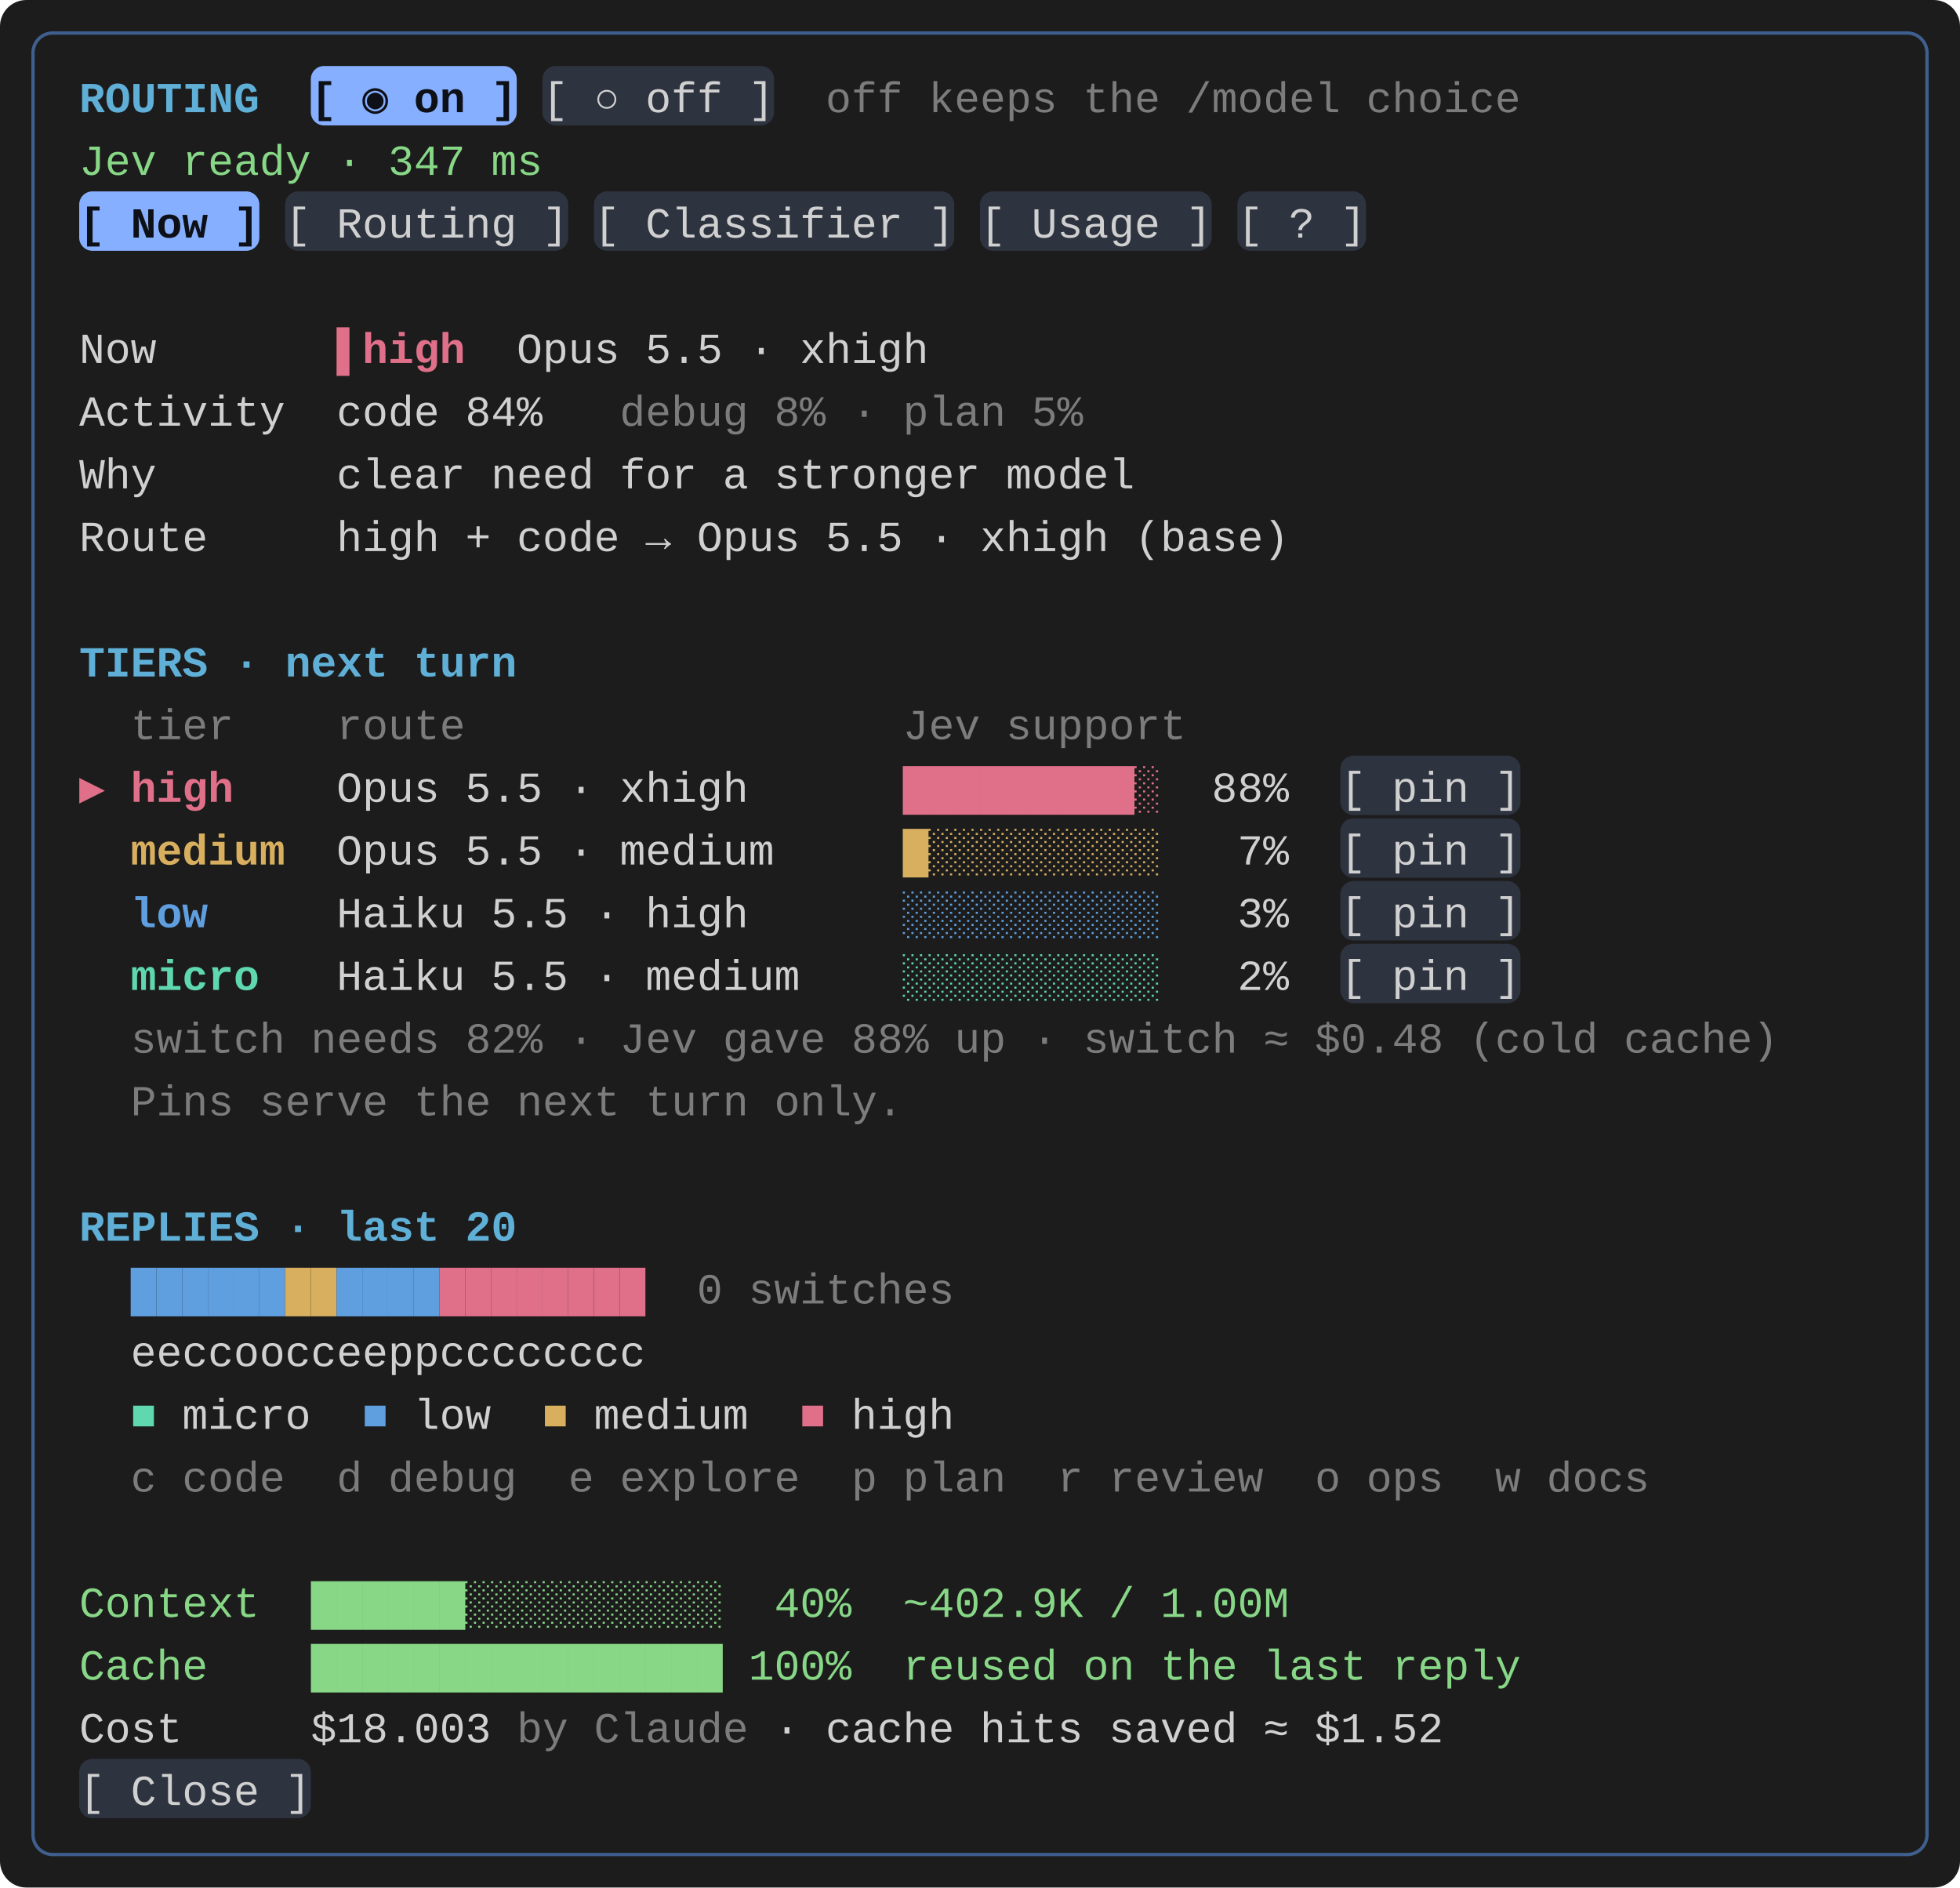
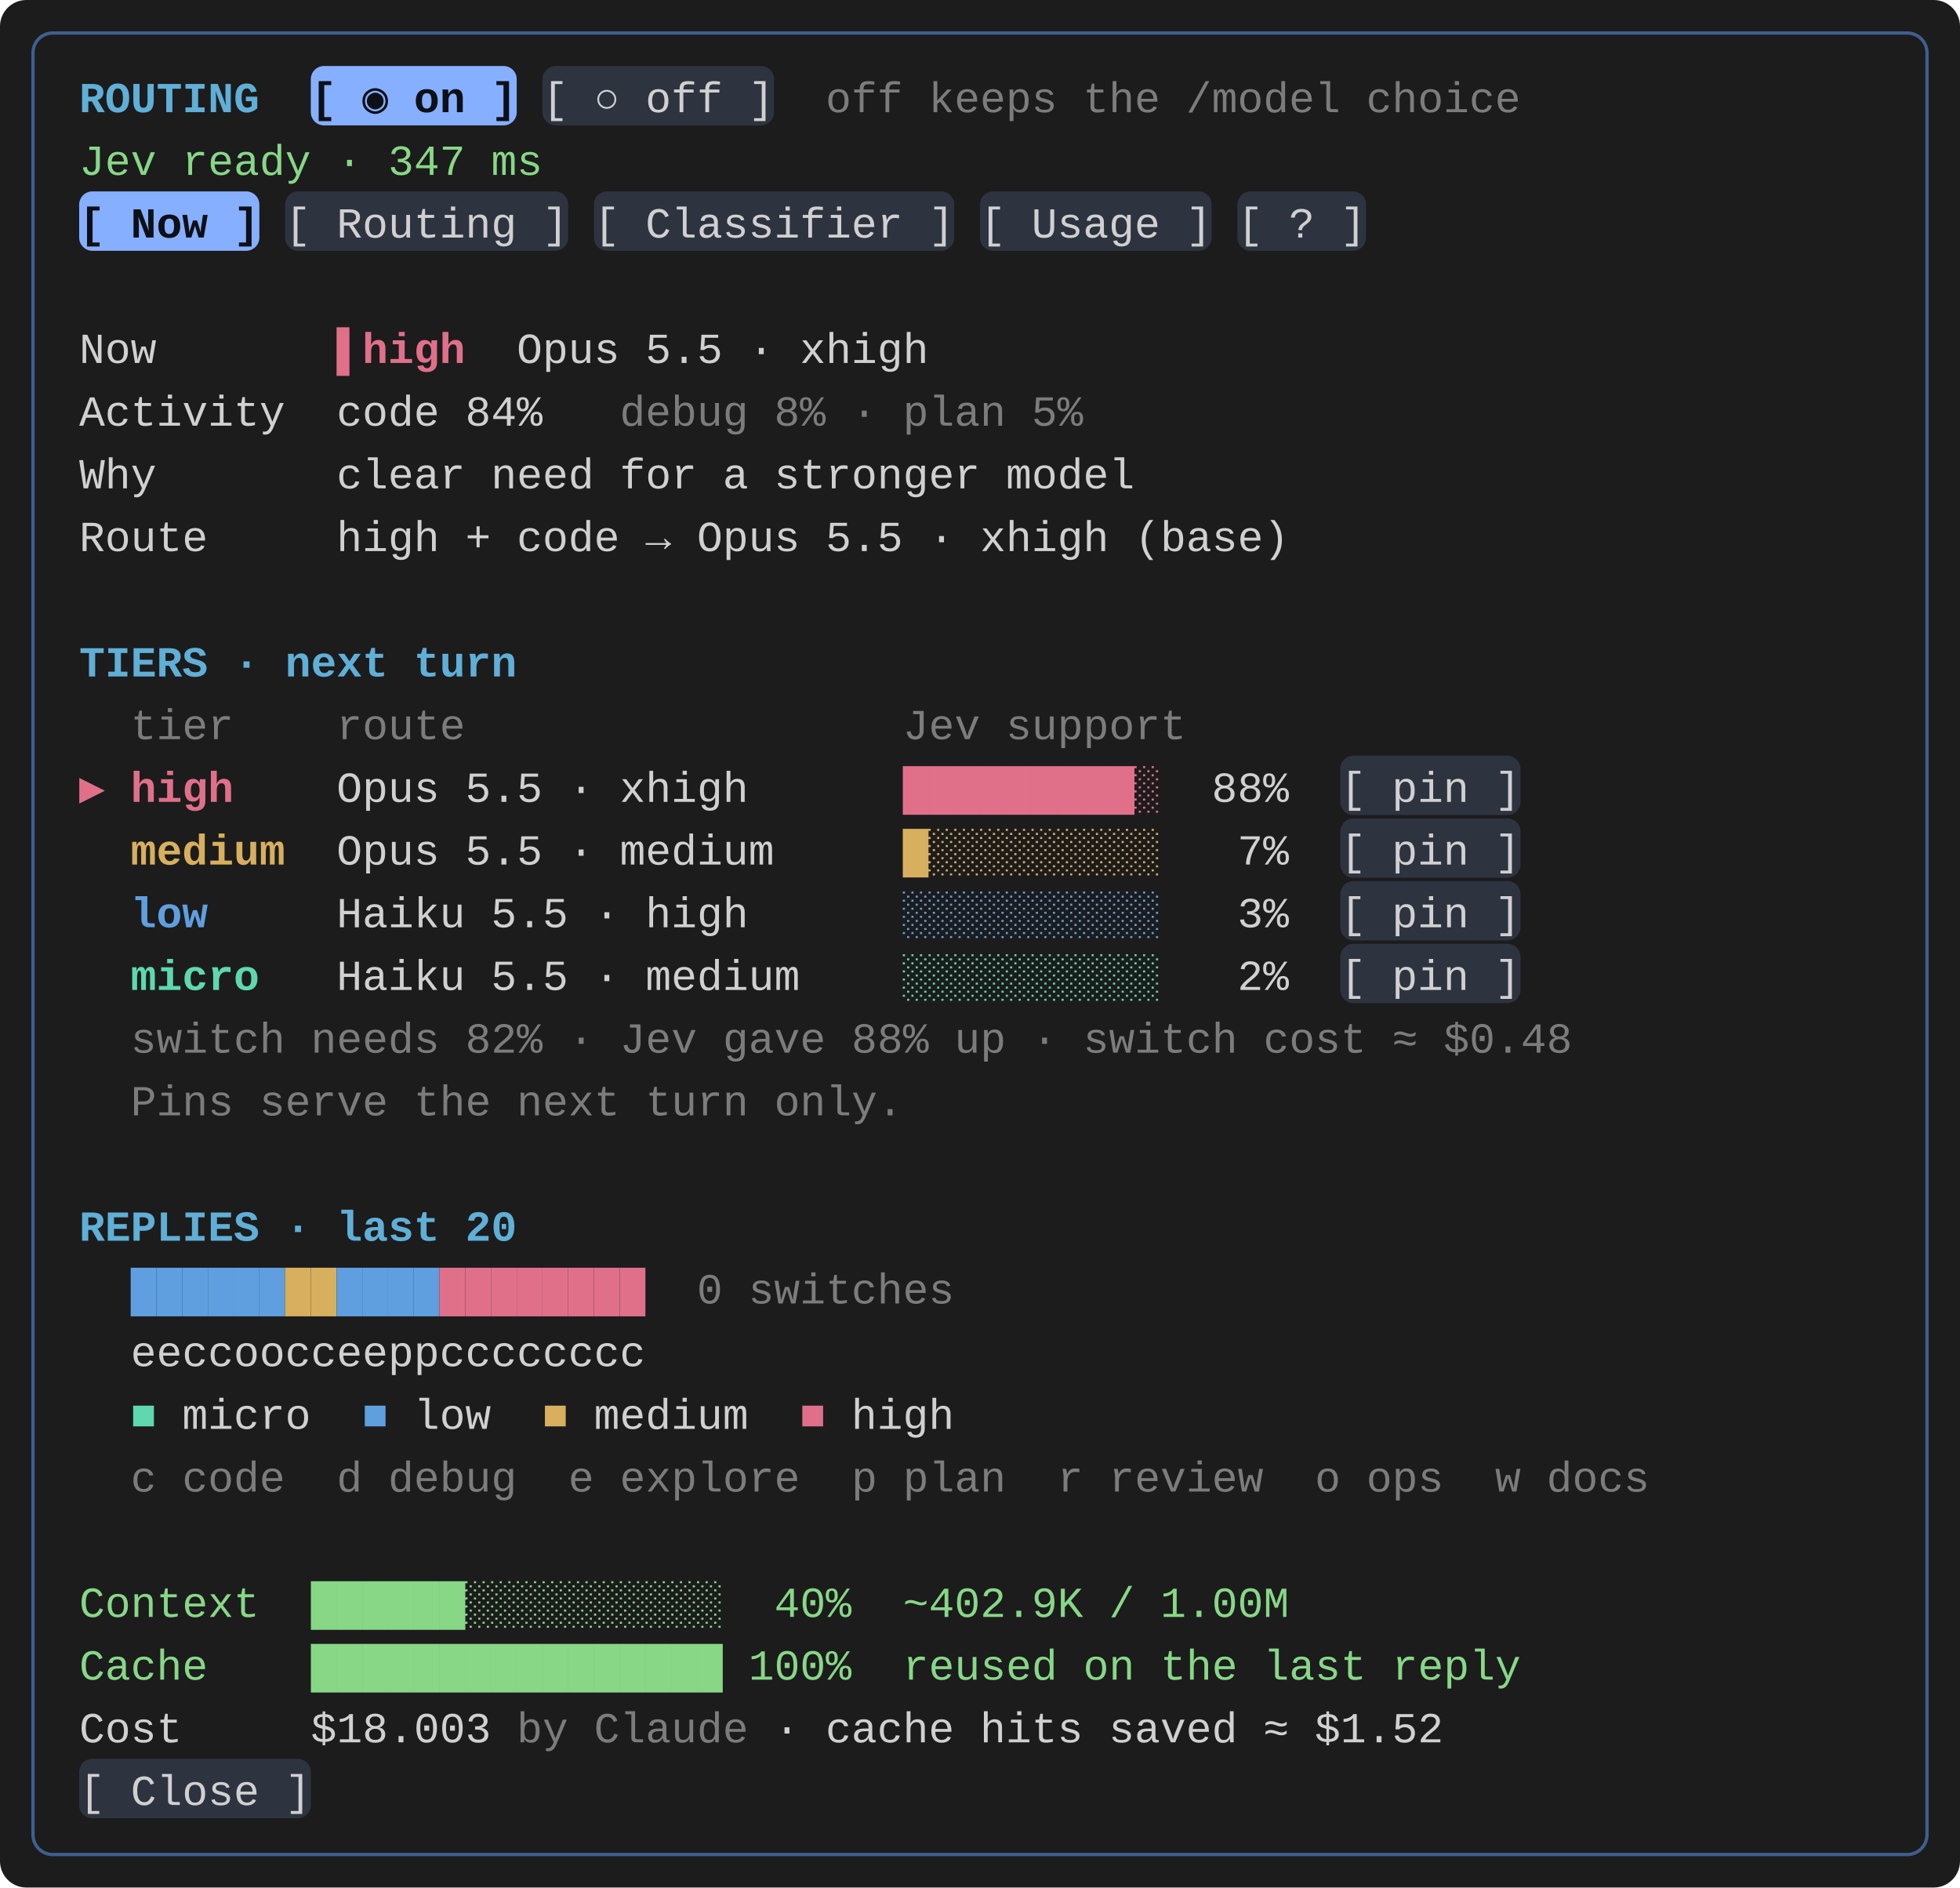
<svg xmlns="http://www.w3.org/2000/svg" viewBox="0 0 594 572" role="img" aria-labelledby="title desc">
  <style>
    text { font-family: ui-monospace, SFMono-Regular, Menlo, Consolas, 'Liberation Mono', monospace; font-size: 13px; }
    .cap { font-family: system-ui, -apple-system, 'Segoe UI', sans-serif; font-size: 12px; fill: #9a988f; }
  </style>
  <rect width="594" height="572" rx="8" fill="#1c1c1c" />
  <rect x="10" y="10" width="574" height="552" rx="6" fill="none" stroke="#3f5f8f" />
  <text x="24.0" y="34" fill="#5fafd7" font-weight="700" xml:space="preserve">ROUTING</text>
  <rect x="94.2" y="20" width="62.4" height="18" rx="4" fill="#87afff" />
  <text x="94.2" y="34" fill="#0d1016" font-weight="700" xml:space="preserve">[ ◉ on ]</text>
  <rect x="164.4" y="20" width="70.2" height="18" rx="4" fill="#2e3340" />
  <text x="164.4" y="34" fill="#d0d0d0" xml:space="preserve">[ ○ off ]</text>
  <text x="234.6" y="34" fill="#7c7c7c" xml:space="preserve">  off keeps the /model choice</text>
  <text x="24.0" y="53" fill="#87d787" xml:space="preserve">Jev ready · 347 ms</text>
  <rect x="24.0" y="58" width="54.6" height="18" rx="4" fill="#87afff" />
  <text x="24.0" y="72" fill="#0d1016" font-weight="700" xml:space="preserve">[ Now ]</text>
  <rect x="86.4" y="58" width="85.8" height="18" rx="4" fill="#2e3340" />
  <text x="86.4" y="72" fill="#d0d0d0" xml:space="preserve">[ Routing ]</text>
  <rect x="180.0" y="58" width="109.2" height="18" rx="4" fill="#2e3340" />
  <text x="180.0" y="72" fill="#d0d0d0" xml:space="preserve">[ Classifier ]</text>
  <rect x="297.0" y="58" width="70.2" height="18" rx="4" fill="#2e3340" />
  <text x="297.0" y="72" fill="#d0d0d0" xml:space="preserve">[ Usage ]</text>
  <rect x="375.0" y="58" width="39.0" height="18" rx="4" fill="#2e3340" />
  <text x="375.0" y="72" fill="#d0d0d0" xml:space="preserve">[ ? ]</text>
  <text x="24.0" y="110" fill="#d0d0d0" xml:space="preserve">Now       </text>
  <text x="102.0" y="110" fill="#e0708a" font-weight="700" xml:space="preserve">▌high  </text>
  <text x="156.6" y="110" fill="#d0d0d0" xml:space="preserve">Opus 5.5 · xhigh</text>
  <text x="24.0" y="129" fill="#d0d0d0" xml:space="preserve">Activity  </text>
  <text x="102.0" y="129" fill="#d0d0d0" xml:space="preserve">code 84%</text>
  <text x="164.4" y="129" fill="#7c7c7c" xml:space="preserve">   debug 8% · plan 5%</text>
  <text x="24.0" y="148" fill="#d0d0d0" xml:space="preserve">Why       </text>
  <text x="102.0" y="148" fill="#d0d0d0" xml:space="preserve">clear need for a stronger model</text>
  <text x="24.0" y="167" fill="#d0d0d0" xml:space="preserve">Route     </text>
  <text x="102.0" y="167" fill="#d0d0d0" xml:space="preserve">high + code → Opus 5.5 · xhigh (base)</text>
  <text x="24.0" y="205" fill="#5fafd7" font-weight="700" xml:space="preserve">TIERS · next turn</text>
  <text x="24.0" y="224" fill="#7c7c7c" xml:space="preserve">  tier    route                 Jev support</text>
  <text x="24.0" y="243" fill="#e0708a" font-weight="700" xml:space="preserve">▶ </text>
  <text x="39.6" y="243" fill="#e0708a" font-weight="700" xml:space="preserve">high    </text>
  <text x="102.0" y="243" fill="#d0d0d0" xml:space="preserve">Opus 5.5 · xhigh      </text>
  <text x="273.6" y="243" fill="#e0708a" xml:space="preserve">█████████░</text>
  <text x="351.6" y="243" fill="#d0d0d0" xml:space="preserve">  88%  </text>
  <rect x="406.2" y="229" width="54.6" height="18" rx="4" fill="#2e3340" />
  <text x="406.2" y="243" fill="#d0d0d0" xml:space="preserve">[ pin ]</text>
  <text x="39.6" y="262" fill="#d7af5f" font-weight="700" xml:space="preserve">medium  </text>
  <text x="102.0" y="262" fill="#d0d0d0" xml:space="preserve">Opus 5.5 · medium     </text>
  <text x="273.6" y="262" fill="#d7af5f" xml:space="preserve">█░░░░░░░░░</text>
  <text x="351.6" y="262" fill="#d0d0d0" xml:space="preserve">   7%  </text>
  <rect x="406.2" y="248" width="54.6" height="18" rx="4" fill="#2e3340" />
  <text x="406.2" y="262" fill="#d0d0d0" xml:space="preserve">[ pin ]</text>
  <text x="39.6" y="281" fill="#5f9fe0" font-weight="700" xml:space="preserve">low     </text>
  <text x="102.0" y="281" fill="#d0d0d0" xml:space="preserve">Haiku 5.5 · high      </text>
  <text x="273.6" y="281" fill="#5f9fe0" xml:space="preserve">░░░░░░░░░░</text>
  <text x="351.6" y="281" fill="#d0d0d0" xml:space="preserve">   3%  </text>
  <rect x="406.2" y="267" width="54.6" height="18" rx="4" fill="#2e3340" />
  <text x="406.2" y="281" fill="#d0d0d0" xml:space="preserve">[ pin ]</text>
  <text x="39.6" y="300" fill="#5fd7af" font-weight="700" xml:space="preserve">micro   </text>
  <text x="102.0" y="300" fill="#d0d0d0" xml:space="preserve">Haiku 5.5 · medium    </text>
  <text x="273.6" y="300" fill="#5fd7af" xml:space="preserve">░░░░░░░░░░</text>
  <text x="351.6" y="300" fill="#d0d0d0" xml:space="preserve">   2%  </text>
  <rect x="406.2" y="286" width="54.6" height="18" rx="4" fill="#2e3340" />
  <text x="406.2" y="300" fill="#d0d0d0" xml:space="preserve">[ pin ]</text>
-   <text x="24.0" y="319" fill="#7c7c7c" xml:space="preserve">  switch needs 82% · Jev gave 88% up · switch ≈ $0.48 (cold cache)</text>
+   <text x="24.0" y="319" fill="#7c7c7c" xml:space="preserve">  switch needs 82% · Jev gave 88% up · switch cost ≈ $0.48</text>
  <text x="24.0" y="338" fill="#7c7c7c" xml:space="preserve">  Pins serve the next turn only.</text>
  <text x="24.0" y="376" fill="#5fafd7" font-weight="700" xml:space="preserve">REPLIES · last 20</text>
  <text x="39.6" y="395" fill="#5f9fe0" font-weight="700" xml:space="preserve">█</text>
  <text x="47.4" y="395" fill="#5f9fe0" font-weight="700" xml:space="preserve">█</text>
  <text x="55.2" y="395" fill="#5f9fe0" font-weight="700" xml:space="preserve">█</text>
  <text x="63.0" y="395" fill="#5f9fe0" font-weight="700" xml:space="preserve">█</text>
  <text x="70.8" y="395" fill="#5f9fe0" font-weight="700" xml:space="preserve">█</text>
  <text x="78.6" y="395" fill="#5f9fe0" font-weight="700" xml:space="preserve">█</text>
  <text x="86.4" y="395" fill="#d7af5f" font-weight="700" xml:space="preserve">█</text>
  <text x="94.2" y="395" fill="#d7af5f" font-weight="700" xml:space="preserve">█</text>
  <text x="102.0" y="395" fill="#5f9fe0" font-weight="700" xml:space="preserve">█</text>
  <text x="109.8" y="395" fill="#5f9fe0" font-weight="700" xml:space="preserve">█</text>
  <text x="117.6" y="395" fill="#5f9fe0" font-weight="700" xml:space="preserve">█</text>
  <text x="125.4" y="395" fill="#5f9fe0" font-weight="700" xml:space="preserve">█</text>
  <text x="133.2" y="395" fill="#e0708a" font-weight="700" xml:space="preserve">█</text>
  <text x="141.0" y="395" fill="#e0708a" font-weight="700" xml:space="preserve">█</text>
  <text x="148.8" y="395" fill="#e0708a" font-weight="700" xml:space="preserve">█</text>
  <text x="156.6" y="395" fill="#e0708a" font-weight="700" xml:space="preserve">█</text>
  <text x="164.4" y="395" fill="#e0708a" font-weight="700" xml:space="preserve">█</text>
  <text x="172.2" y="395" fill="#e0708a" font-weight="700" xml:space="preserve">█</text>
  <text x="180.0" y="395" fill="#e0708a" font-weight="700" xml:space="preserve">█</text>
  <text x="187.8" y="395" fill="#e0708a" font-weight="700" xml:space="preserve">█</text>
  <text x="195.6" y="395" fill="#7c7c7c" xml:space="preserve">  0 switches</text>
  <text x="39.6" y="414" fill="#d0d0d0" xml:space="preserve">e</text>
  <text x="47.4" y="414" fill="#d0d0d0" xml:space="preserve">e</text>
  <text x="55.2" y="414" fill="#d0d0d0" xml:space="preserve">c</text>
  <text x="63.0" y="414" fill="#d0d0d0" xml:space="preserve">c</text>
  <text x="70.8" y="414" fill="#d0d0d0" xml:space="preserve">o</text>
  <text x="78.6" y="414" fill="#d0d0d0" xml:space="preserve">o</text>
  <text x="86.4" y="414" fill="#d0d0d0" xml:space="preserve">c</text>
  <text x="94.2" y="414" fill="#d0d0d0" xml:space="preserve">c</text>
  <text x="102.0" y="414" fill="#d0d0d0" xml:space="preserve">e</text>
  <text x="109.8" y="414" fill="#d0d0d0" xml:space="preserve">e</text>
  <text x="117.6" y="414" fill="#d0d0d0" xml:space="preserve">p</text>
  <text x="125.4" y="414" fill="#d0d0d0" xml:space="preserve">p</text>
  <text x="133.2" y="414" fill="#d0d0d0" xml:space="preserve">c</text>
  <text x="141.0" y="414" fill="#d0d0d0" xml:space="preserve">c</text>
  <text x="148.8" y="414" fill="#d0d0d0" xml:space="preserve">c</text>
  <text x="156.6" y="414" fill="#d0d0d0" xml:space="preserve">c</text>
  <text x="164.4" y="414" fill="#d0d0d0" xml:space="preserve">c</text>
  <text x="172.2" y="414" fill="#d0d0d0" xml:space="preserve">c</text>
  <text x="180.0" y="414" fill="#d0d0d0" xml:space="preserve">c</text>
  <text x="187.8" y="414" fill="#d0d0d0" xml:space="preserve">c</text>
  <text x="39.6" y="433" fill="#5fd7af" font-weight="700" xml:space="preserve">■ </text>
  <text x="55.2" y="433" fill="#d0d0d0" xml:space="preserve">micro  </text>
  <text x="109.8" y="433" fill="#5f9fe0" font-weight="700" xml:space="preserve">■ </text>
  <text x="125.4" y="433" fill="#d0d0d0" xml:space="preserve">low  </text>
  <text x="164.4" y="433" fill="#d7af5f" font-weight="700" xml:space="preserve">■ </text>
  <text x="180.0" y="433" fill="#d0d0d0" xml:space="preserve">medium  </text>
  <text x="242.4" y="433" fill="#e0708a" font-weight="700" xml:space="preserve">■ </text>
  <text x="258.0" y="433" fill="#d0d0d0" xml:space="preserve">high  </text>
  <text x="24.0" y="452" fill="#7c7c7c" xml:space="preserve">  c code  d debug  e explore  p plan  r review  o ops  w docs</text>
  <text x="24.0" y="490" fill="#87d787" xml:space="preserve">Context  ██████░░░░░░░░░░  40%  ~402.9K / 1.00M</text>
  <text x="24.0" y="509" fill="#87d787" xml:space="preserve">Cache    ████████████████ 100%  reused on the last reply</text>
  <text x="24.0" y="528" fill="#d0d0d0" xml:space="preserve">Cost     $18.003 </text>
  <text x="156.6" y="528" fill="#7c7c7c" xml:space="preserve">by Claude</text>
  <text x="226.8" y="528" fill="#d0d0d0" xml:space="preserve"> · cache hits saved ≈ $1.52</text>
  <rect x="24.0" y="533" width="70.2" height="18" rx="4" fill="#2e3340" />
  <text x="24.0" y="547" fill="#d0d0d0" xml:space="preserve">[ Close ]</text>
</svg>
